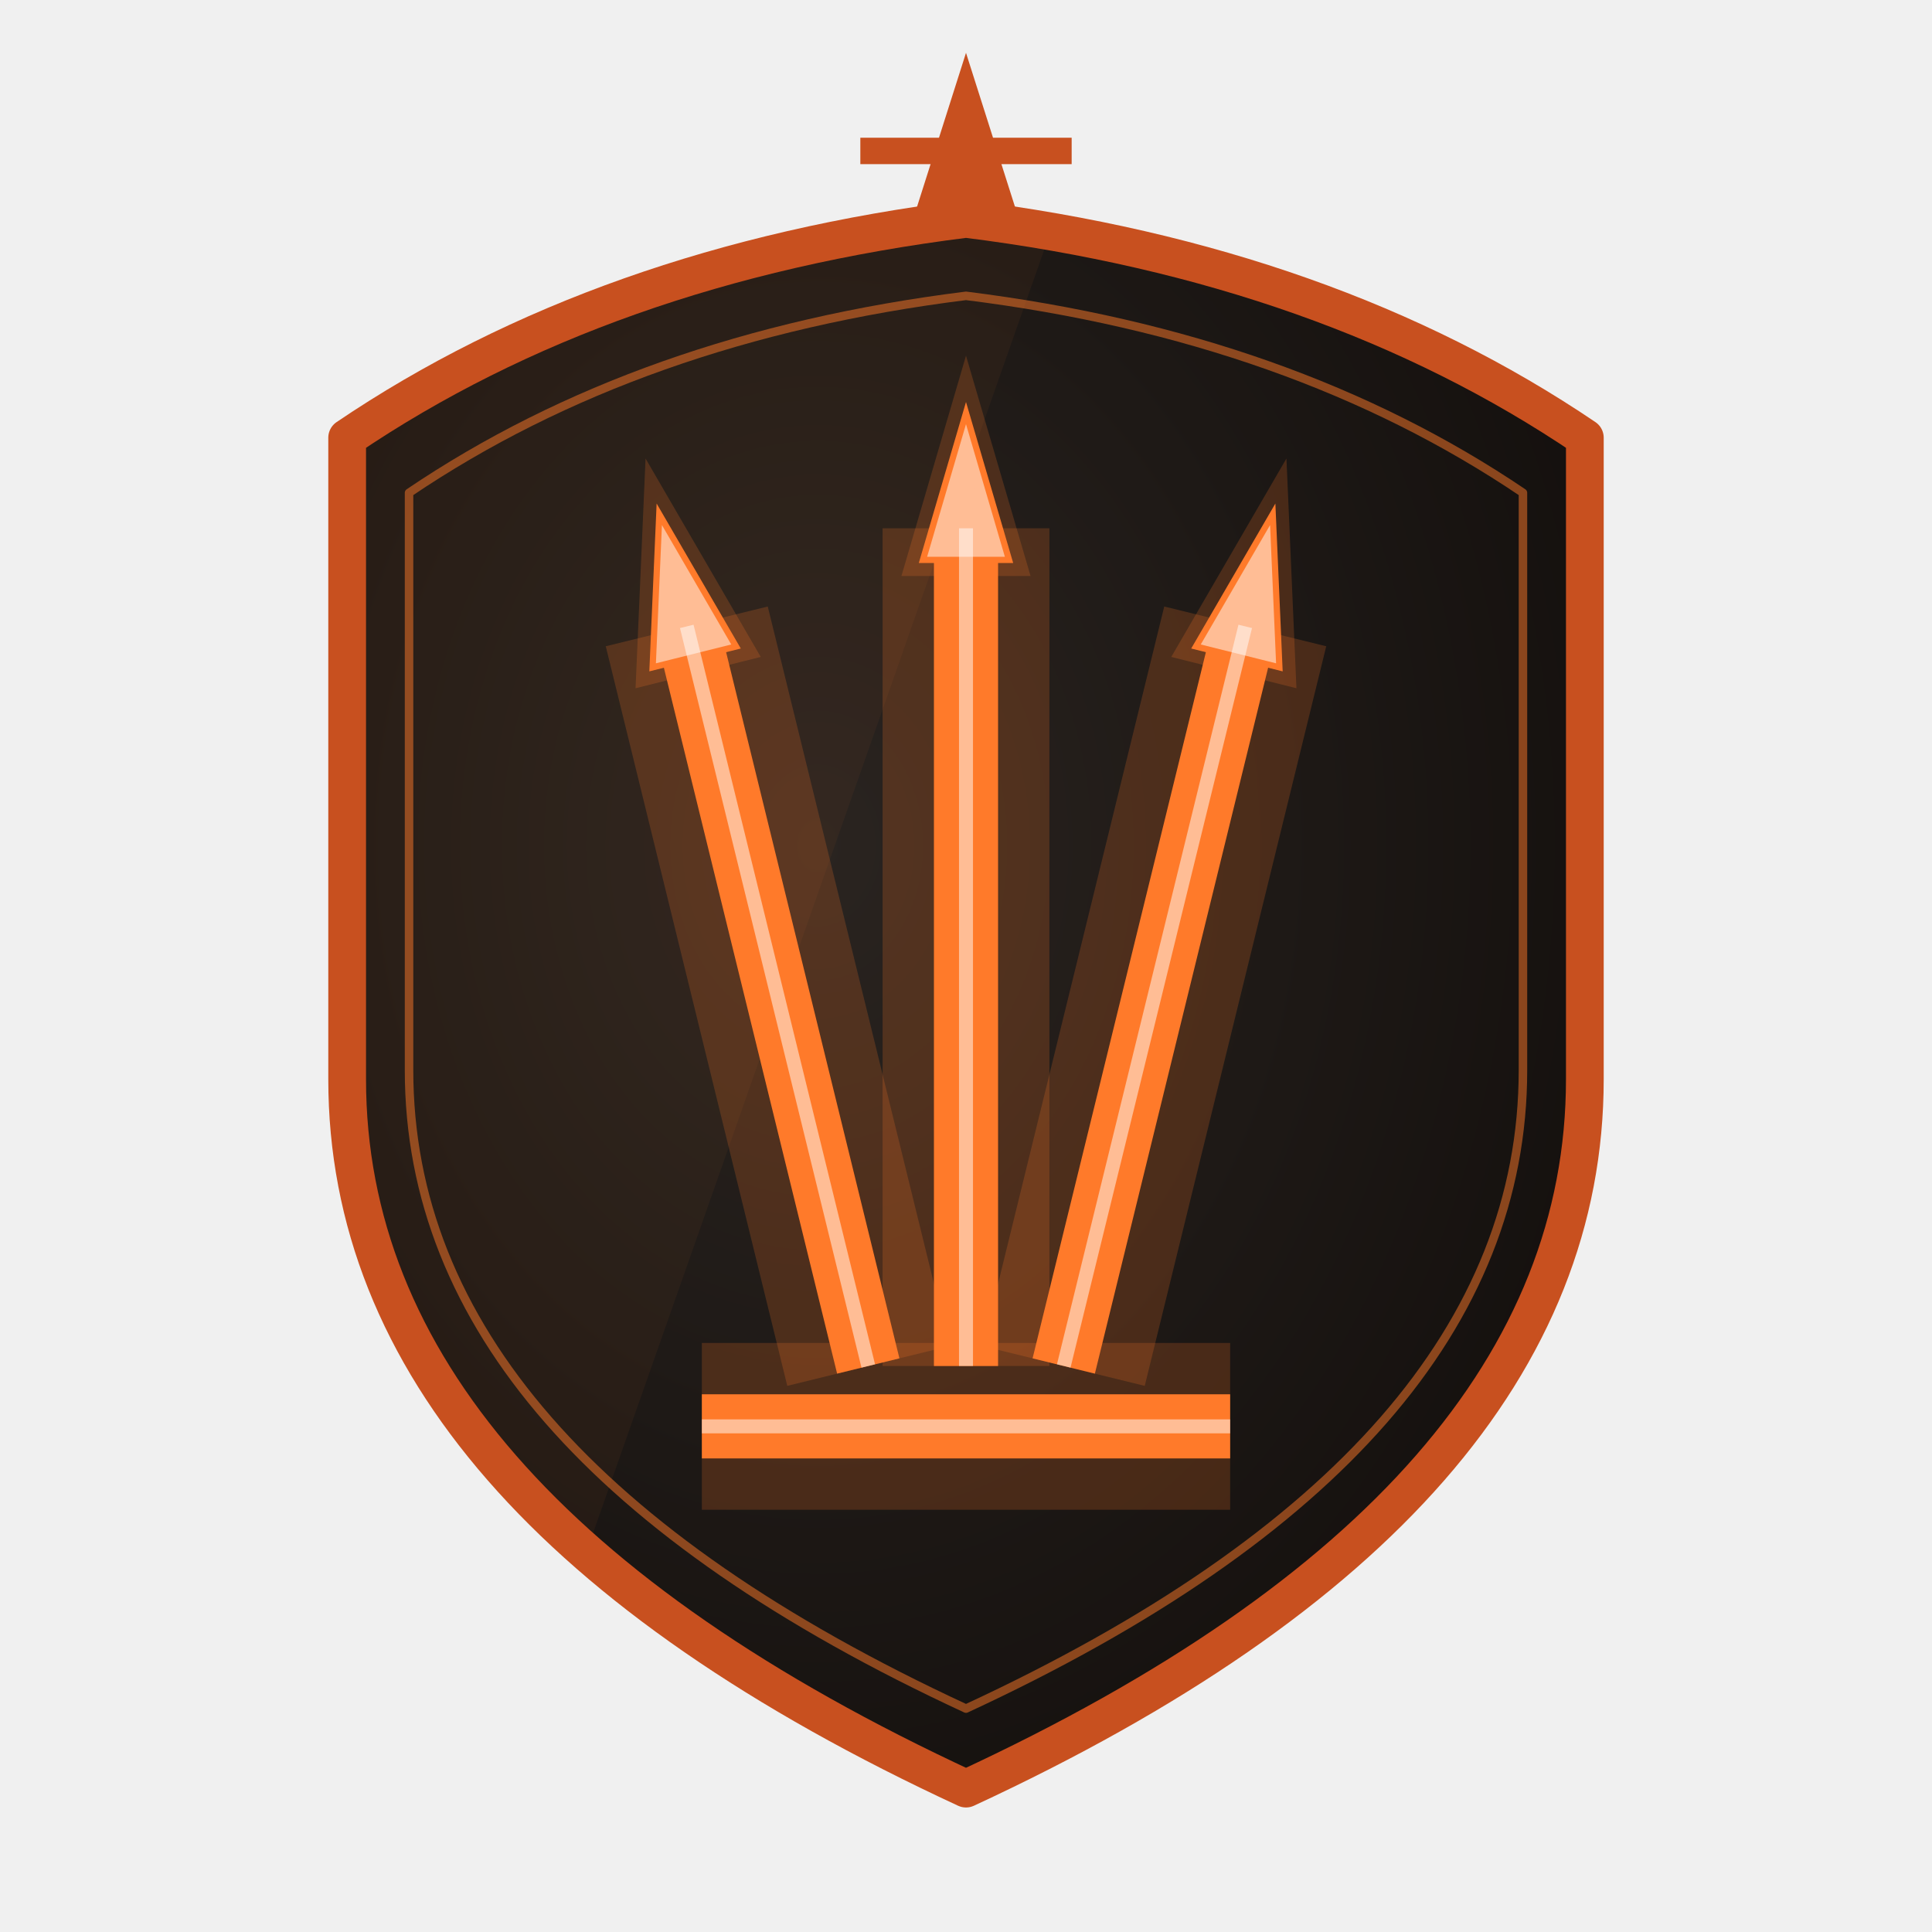
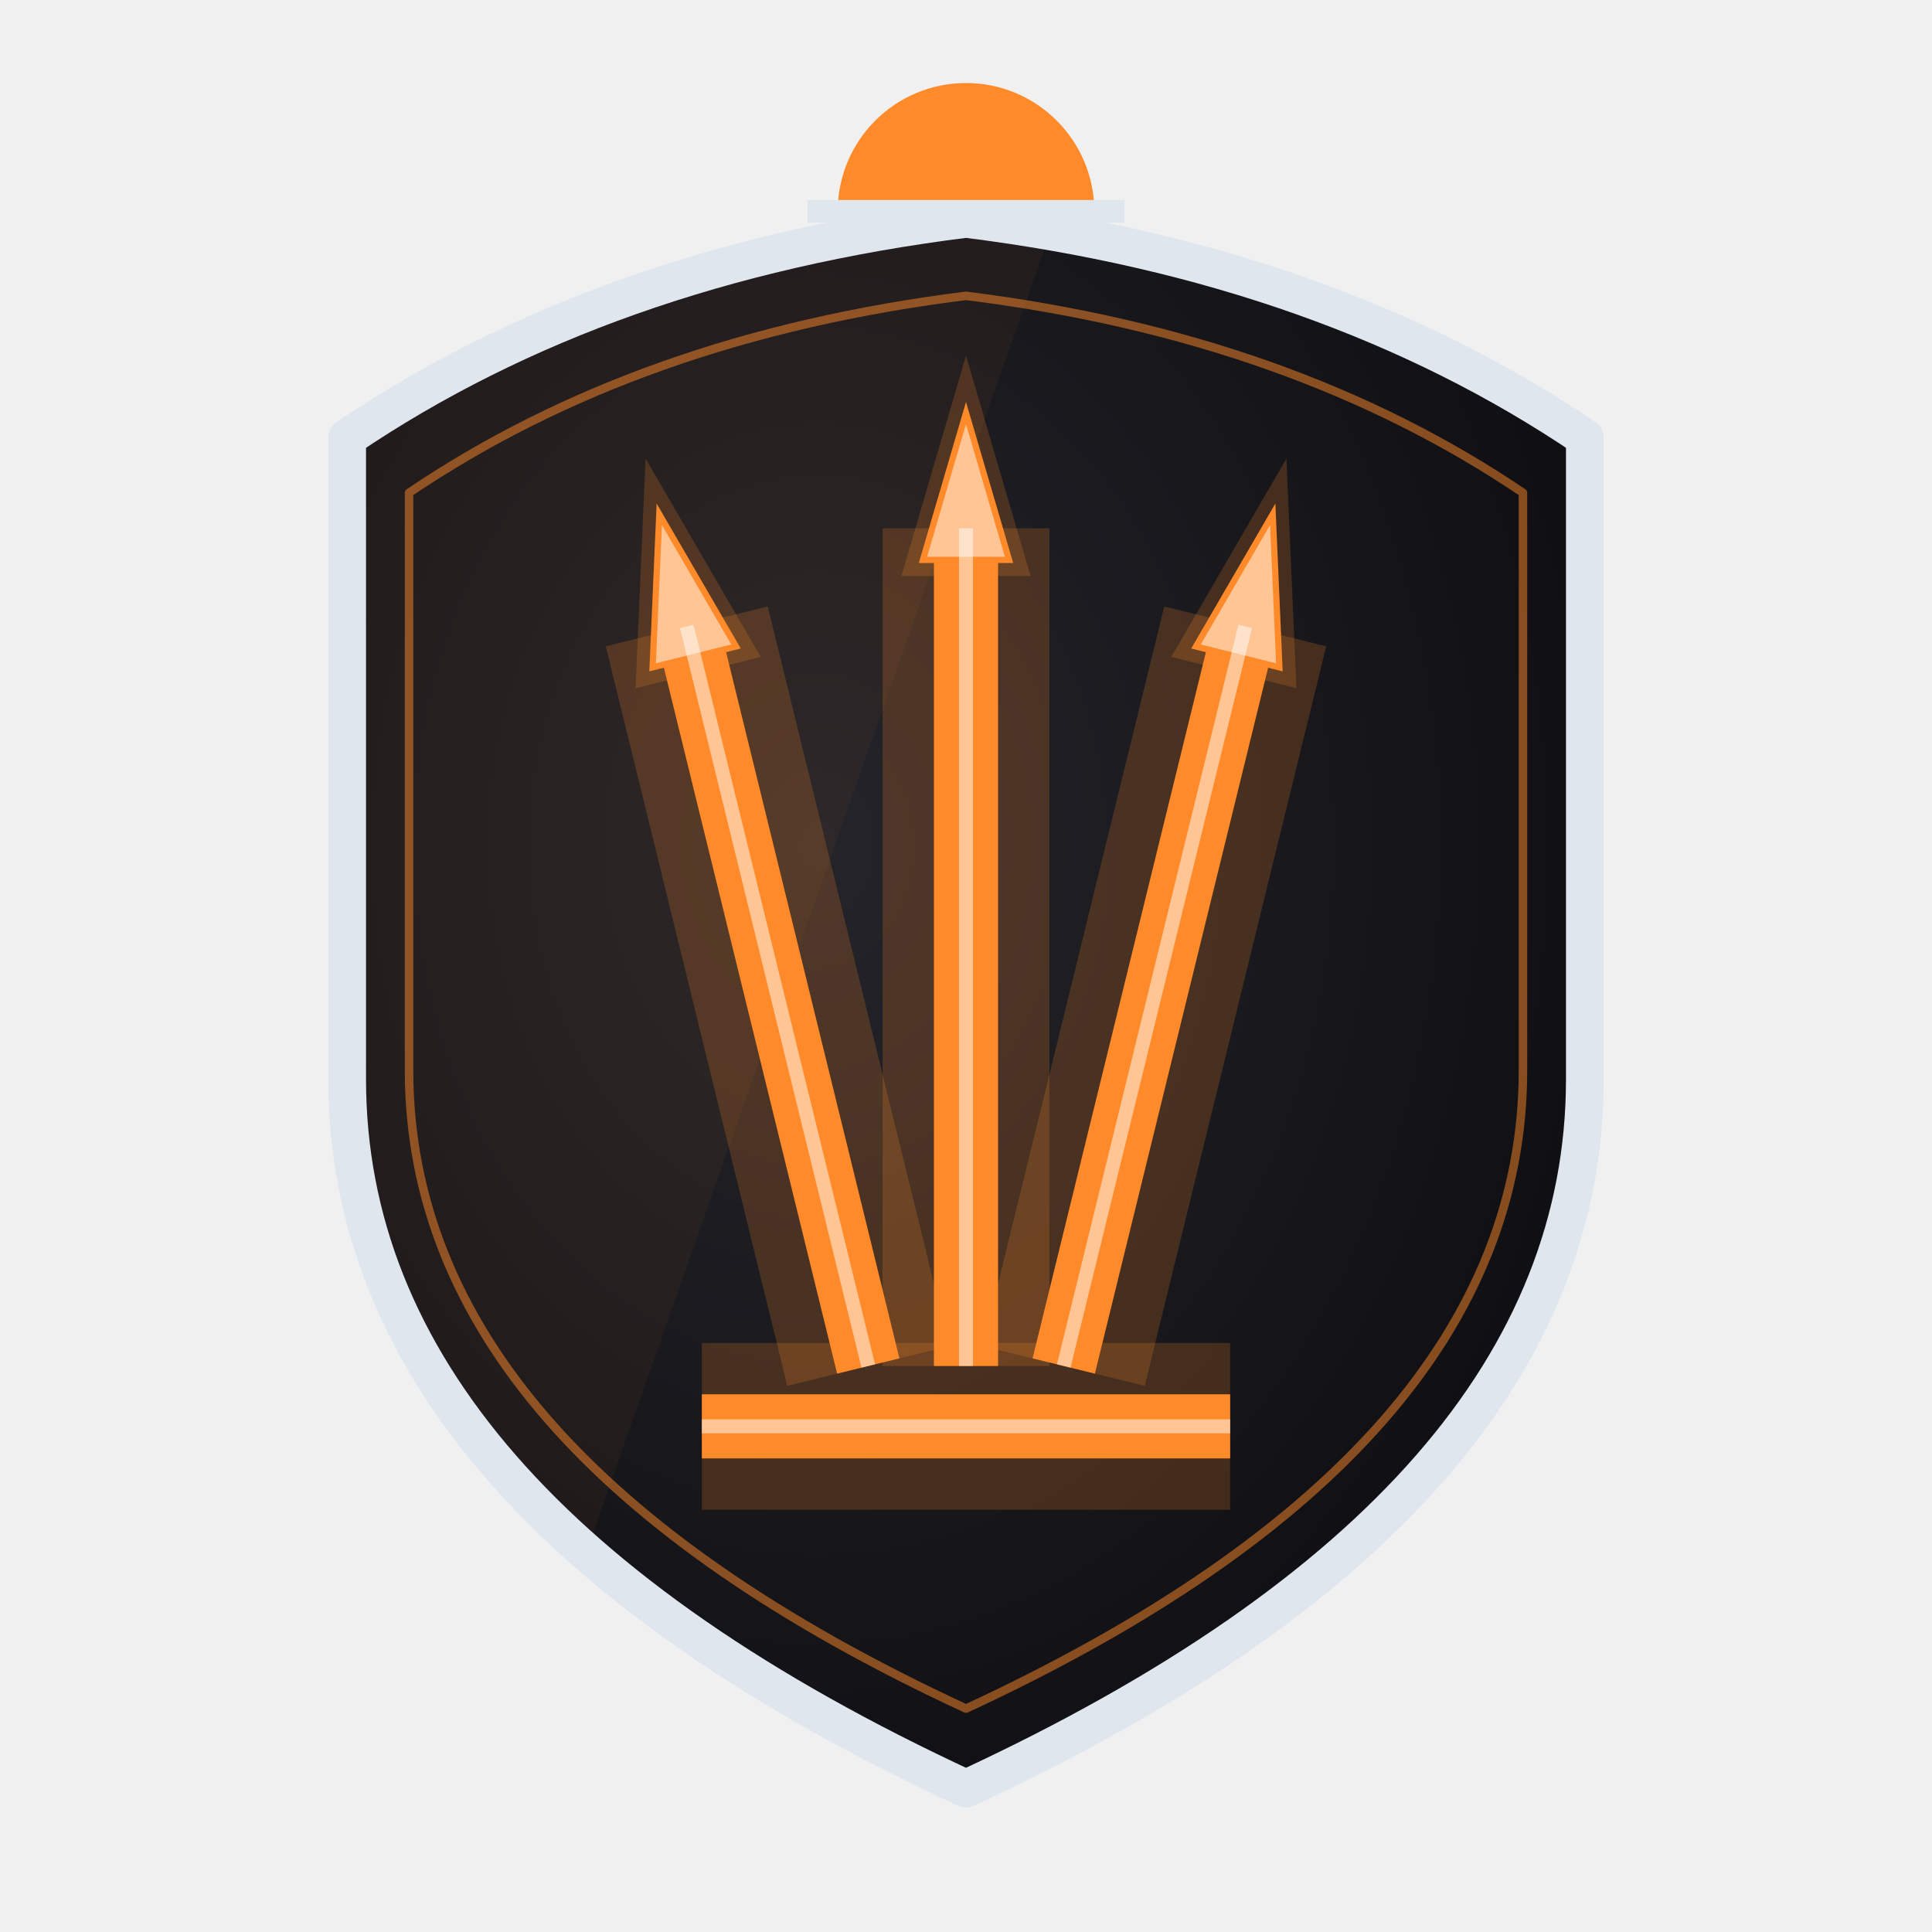
<svg xmlns="http://www.w3.org/2000/svg" width="512" height="512" viewBox="0 0 512 512">
  <defs>
    <radialGradient id="g" cx="0.38" cy="0.4" r="0.75">
-       <stop offset="0" stop-color="#2a2420" />
-       <stop offset="1" stop-color="#120e0c" />
+       <stop offset="0" stop-color="#24242a" />
+       <stop offset="1" stop-color="#0c0c10" />
    </radialGradient>
    <clipPath id="k">
      <path d="M256 58 Q352 70 420 116 L420 286 Q420 398 256 474 Q92 398 92 286 L92 116 Q160 70 256 58 Z" />
    </clipPath>
  </defs>
  <path d="M256 58 Q352 70 420 116 L420 286 Q420 398 256 474 Q92 398 92 286 L92 116 Q160 70 256 58 Z" fill="url(#g)" />
  <g clip-path="url(#k)">
-     <path d="M0 0 L300 0 L120 512 L0 512 Z" fill="#ff7a2a" opacity="0.05" />
+     <path d="M0 0 L300 0 L120 512 L0 512 Z" fill="#ff8a2a" opacity="0.05" />
  </g>
-   <path d="M256 58 Q352 70 420 116 L420 286 Q420 398 256 474 Q92 398 92 286 L92 116 Q160 70 256 58 Z" fill="none" stroke="#c8501f" stroke-width="10" stroke-linejoin="round" />
-   <path d="M256 58 Q352 70 420 116 L420 286 Q420 398 256 474 Q92 398 92 286 L92 116 Q160 70 256 58 Z" fill="none" stroke="#ff7a2a" stroke-width="2.5" opacity="0.5" transform="translate(256 262) scale(0.9) translate(-256 -262)" stroke-linejoin="round" />
-   <path d="M256 14 L270 58 L242 58 Z" fill="#c8501f" />
-   <path d="M228 40 L284 40" stroke="#c8501f" stroke-width="7" />
+   <path d="M256 58 Q352 70 420 116 L420 286 Q420 398 256 474 Q92 398 92 286 L92 116 Q160 70 256 58 Z" fill="none" stroke="#dfe6ee" stroke-width="10" stroke-linejoin="round" />
+   <path d="M256 58 Q352 70 420 116 L420 286 Q420 398 256 474 Q92 398 92 286 L92 116 Q160 70 256 58 Z" fill="none" stroke="#ff8a2a" stroke-width="2.5" opacity="0.5" transform="translate(256 262) scale(0.9) translate(-256 -262)" stroke-linejoin="round" />
+   <path d="M222 56 A34 34 0 0 1 290 56 Z" fill="#ff8a2a" />
+   <path d="M214 56 L298 56" stroke="#dfe6ee" stroke-width="6" />
  <g clip-path="url(#k)">
-     <path d="M230.1 362 L182 166" stroke="#ff7a2a" stroke-width="44.2" stroke-linecap="butt" stroke-linejoin="miter" fill="none" opacity="0.2" />
-     <path d="M175.8 140.7 L193.1 170.5 L174.3 175.2 Z" fill="#ff7a2a" opacity="0.2" stroke="#ff7a2a" stroke-width="11.1" stroke-linejoin="miter" />
-     <path d="M256 362 L256 140" stroke="#ff7a2a" stroke-width="44.2" stroke-linecap="butt" stroke-linejoin="miter" fill="none" opacity="0.2" />
-     <path d="M256 114 L265.7 147.1 L246.3 147.1 Z" fill="#ff7a2a" opacity="0.2" stroke="#ff7a2a" stroke-width="11.1" stroke-linejoin="miter" />
-     <path d="M281.9 362 L330 166" stroke="#ff7a2a" stroke-width="44.2" stroke-linecap="butt" stroke-linejoin="miter" fill="none" opacity="0.2" />
-     <path d="M336.2 140.7 L337.7 175.2 L318.9 170.5 Z" fill="#ff7a2a" opacity="0.2" stroke="#ff7a2a" stroke-width="11.1" stroke-linejoin="miter" />
-     <path d="M186 378 L326 378" stroke="#ff7a2a" stroke-width="44.2" stroke-linecap="butt" stroke-linejoin="miter" fill="none" opacity="0.2" />
-     <path d="M230.1 362 L182 166" stroke="#ff7a2a" stroke-width="17" stroke-linecap="butt" stroke-linejoin="miter" fill="none" />
-     <path d="M175.8 140.7 L193.1 170.5 L174.3 175.2 Z" fill="#ff7a2a" stroke="#ff7a2a" stroke-width="4.2" stroke-linejoin="miter" />
-     <path d="M256 362 L256 140" stroke="#ff7a2a" stroke-width="17" stroke-linecap="butt" stroke-linejoin="miter" fill="none" />
-     <path d="M256 114 L265.7 147.1 L246.3 147.1 Z" fill="#ff7a2a" stroke="#ff7a2a" stroke-width="4.2" stroke-linejoin="miter" />
-     <path d="M281.9 362 L330 166" stroke="#ff7a2a" stroke-width="17" stroke-linecap="butt" stroke-linejoin="miter" fill="none" />
-     <path d="M336.2 140.7 L337.7 175.2 L318.9 170.5 Z" fill="#ff7a2a" stroke="#ff7a2a" stroke-width="4.2" stroke-linejoin="miter" />
-     <path d="M186 378 L326 378" stroke="#ff7a2a" stroke-width="17" stroke-linecap="butt" stroke-linejoin="miter" fill="none" />
+     <path d="M230.1 362 L182 166" stroke="#ff8a2a" stroke-width="44.2" stroke-linecap="butt" stroke-linejoin="miter" fill="none" opacity="0.2" />
+     <path d="M175.8 140.7 L193.1 170.5 L174.3 175.2 Z" fill="#ff8a2a" opacity="0.2" stroke="#ff8a2a" stroke-width="11.1" stroke-linejoin="miter" />
+     <path d="M256 362 L256 140" stroke="#ff8a2a" stroke-width="44.2" stroke-linecap="butt" stroke-linejoin="miter" fill="none" opacity="0.2" />
+     <path d="M256 114 L265.7 147.1 L246.3 147.1 Z" fill="#ff8a2a" opacity="0.2" stroke="#ff8a2a" stroke-width="11.1" stroke-linejoin="miter" />
+     <path d="M281.9 362 L330 166" stroke="#ff8a2a" stroke-width="44.2" stroke-linecap="butt" stroke-linejoin="miter" fill="none" opacity="0.2" />
+     <path d="M336.2 140.7 L337.7 175.2 L318.9 170.5 Z" fill="#ff8a2a" opacity="0.2" stroke="#ff8a2a" stroke-width="11.1" stroke-linejoin="miter" />
+     <path d="M186 378 L326 378" stroke="#ff8a2a" stroke-width="44.2" stroke-linecap="butt" stroke-linejoin="miter" fill="none" opacity="0.2" />
+     <path d="M230.1 362 L182 166" stroke="#ff8a2a" stroke-width="17" stroke-linecap="butt" stroke-linejoin="miter" fill="none" />
+     <path d="M175.8 140.7 L193.1 170.5 L174.3 175.2 Z" fill="#ff8a2a" stroke="#ff8a2a" stroke-width="4.2" stroke-linejoin="miter" />
+     <path d="M256 362 L256 140" stroke="#ff8a2a" stroke-width="17" stroke-linecap="butt" stroke-linejoin="miter" fill="none" />
+     <path d="M256 114 L265.7 147.1 L246.3 147.1 Z" fill="#ff8a2a" stroke="#ff8a2a" stroke-width="4.2" stroke-linejoin="miter" />
+     <path d="M281.9 362 L330 166" stroke="#ff8a2a" stroke-width="17" stroke-linecap="butt" stroke-linejoin="miter" fill="none" />
+     <path d="M336.2 140.7 L337.7 175.2 L318.9 170.5 Z" fill="#ff8a2a" stroke="#ff8a2a" stroke-width="4.2" stroke-linejoin="miter" />
+     <path d="M186 378 L326 378" stroke="#ff8a2a" stroke-width="17" stroke-linecap="butt" stroke-linejoin="miter" fill="none" />
    <path d="M230.1 362 L182 166" stroke="#ffffff" stroke-width="3.7" stroke-linecap="butt" stroke-linejoin="miter" fill="none" opacity="0.5" />
    <path d="M175.8 140.7 L193.1 170.5 L174.3 175.2 Z" fill="#ffffff" opacity="0.5" stroke="#ffffff" stroke-width="0.9" stroke-linejoin="miter" />
    <path d="M256 362 L256 140" stroke="#ffffff" stroke-width="3.7" stroke-linecap="butt" stroke-linejoin="miter" fill="none" opacity="0.5" />
    <path d="M256 114 L265.7 147.1 L246.3 147.1 Z" fill="#ffffff" opacity="0.5" stroke="#ffffff" stroke-width="0.9" stroke-linejoin="miter" />
    <path d="M281.9 362 L330 166" stroke="#ffffff" stroke-width="3.7" stroke-linecap="butt" stroke-linejoin="miter" fill="none" opacity="0.5" />
    <path d="M336.2 140.7 L337.7 175.2 L318.9 170.5 Z" fill="#ffffff" opacity="0.5" stroke="#ffffff" stroke-width="0.9" stroke-linejoin="miter" />
    <path d="M186 378 L326 378" stroke="#ffffff" stroke-width="3.7" stroke-linecap="butt" stroke-linejoin="miter" fill="none" opacity="0.5" />
  </g>
</svg>
